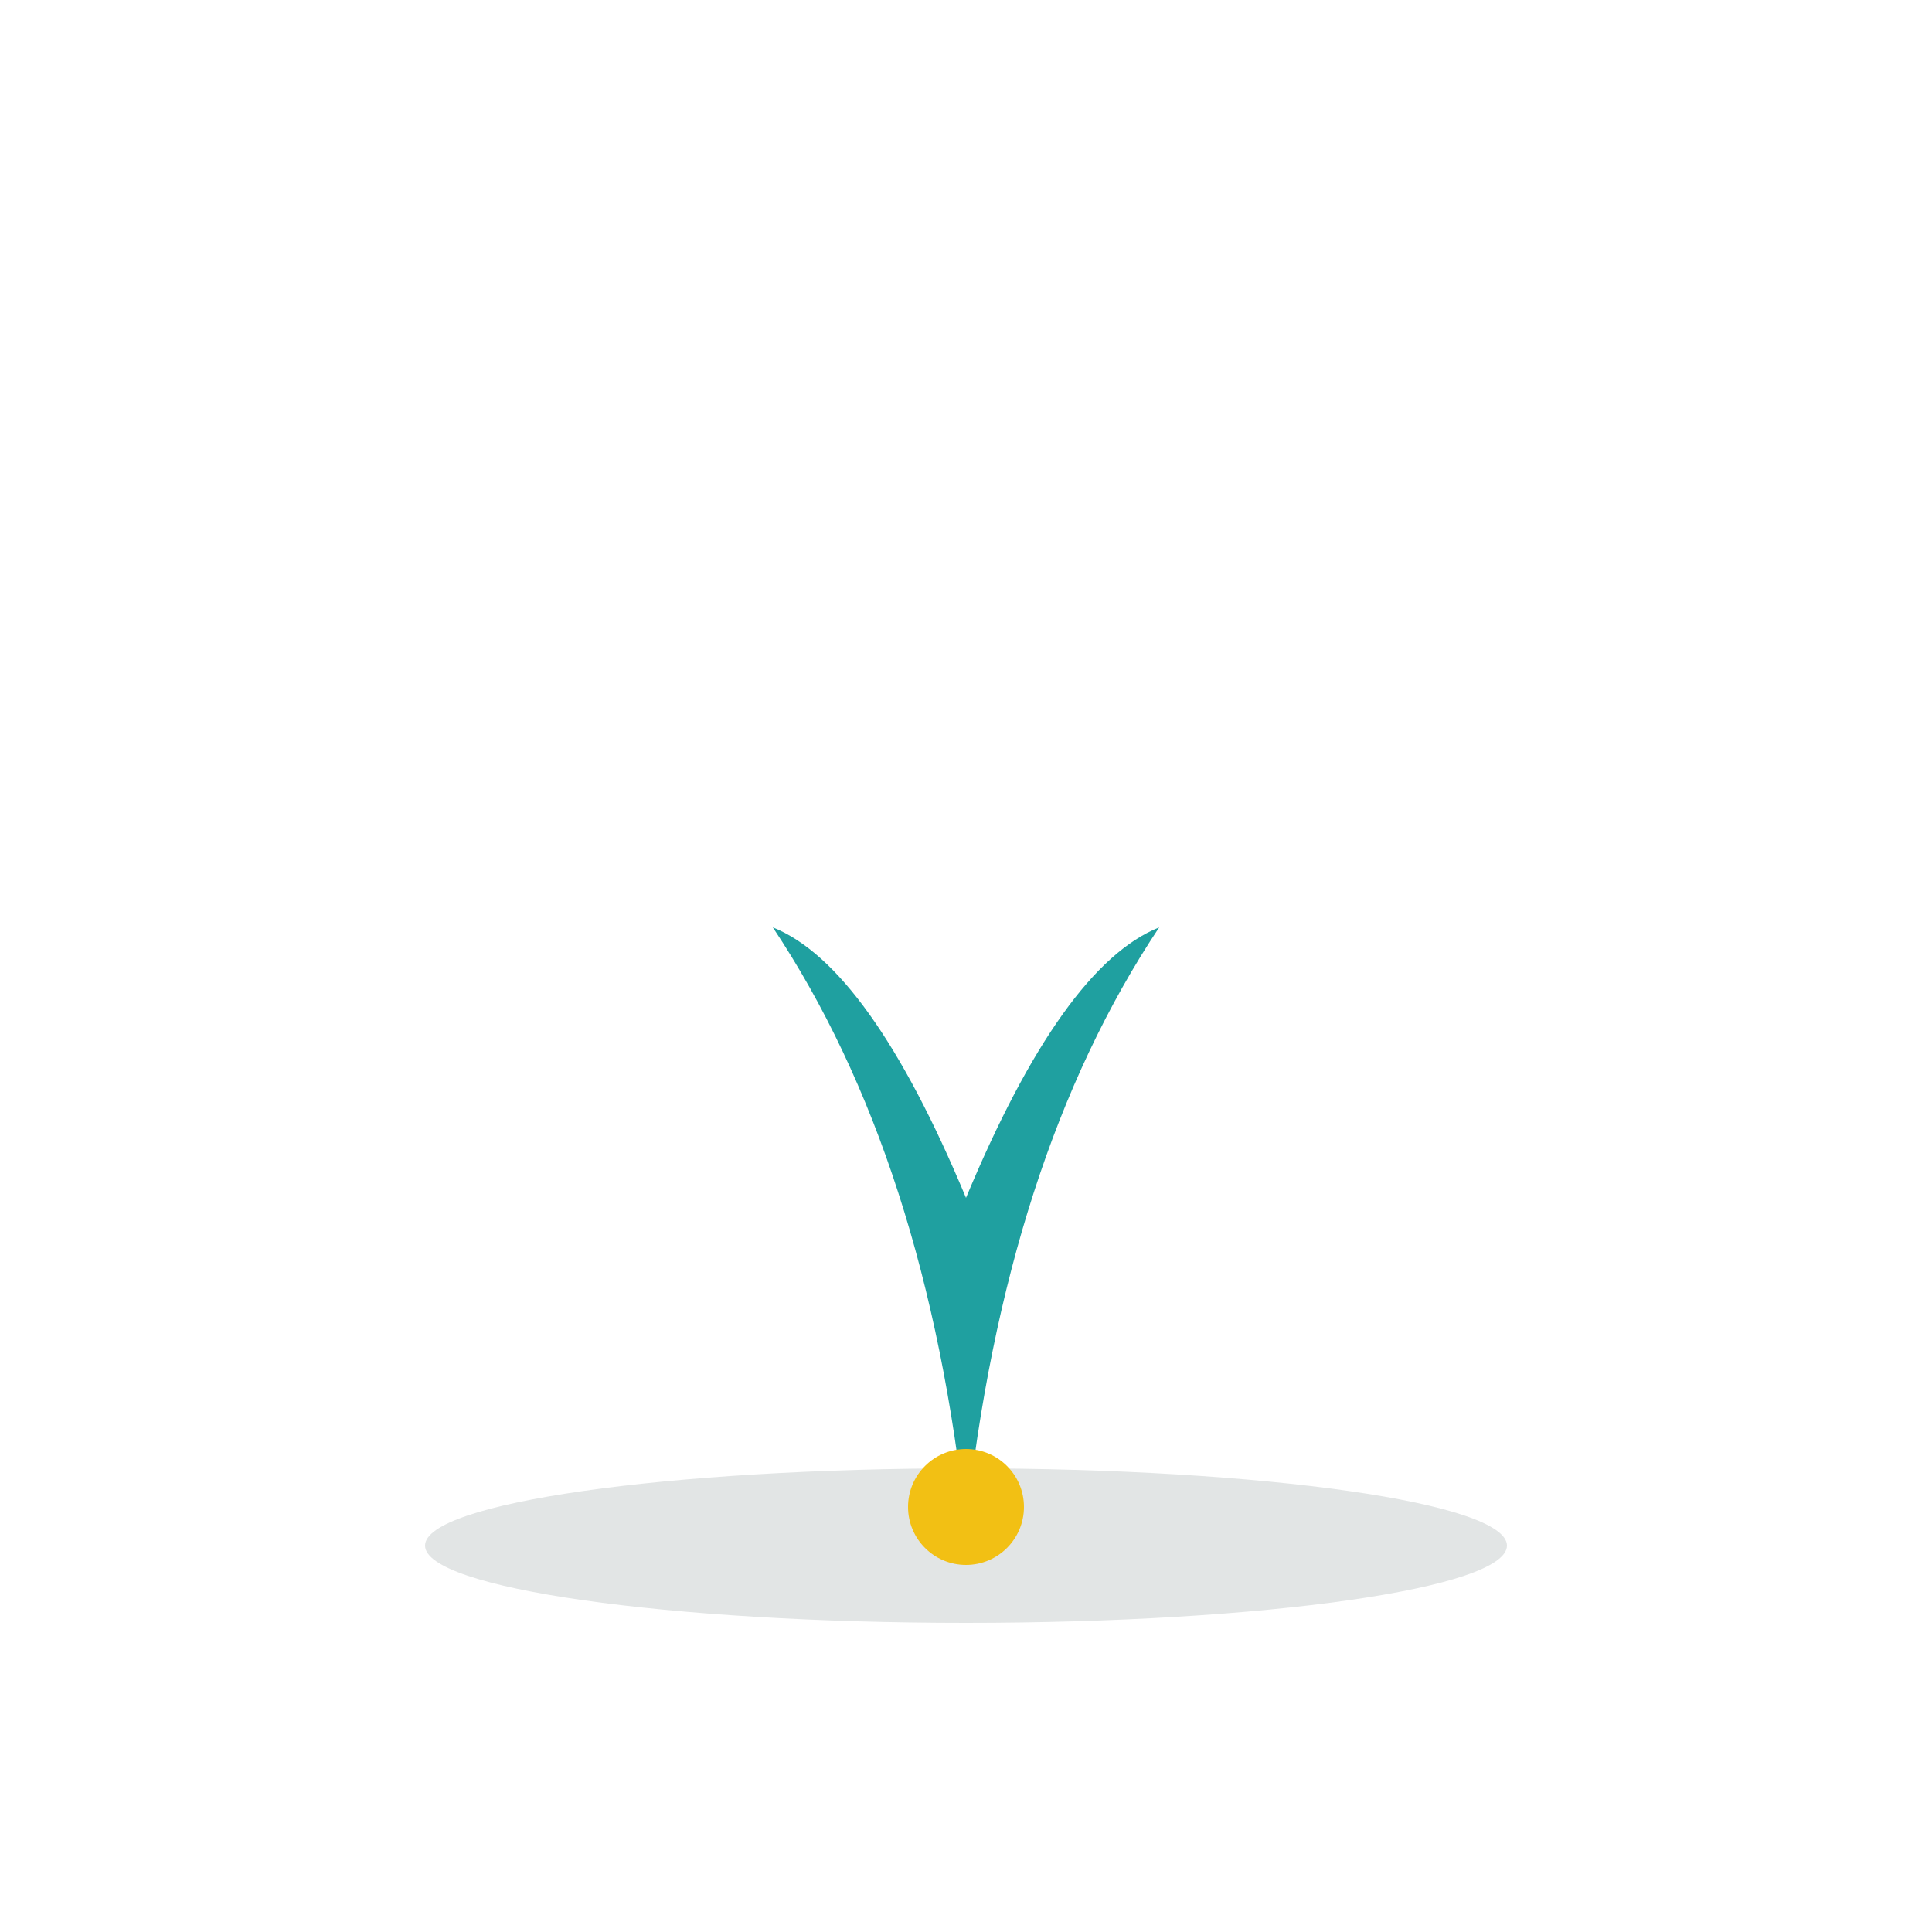
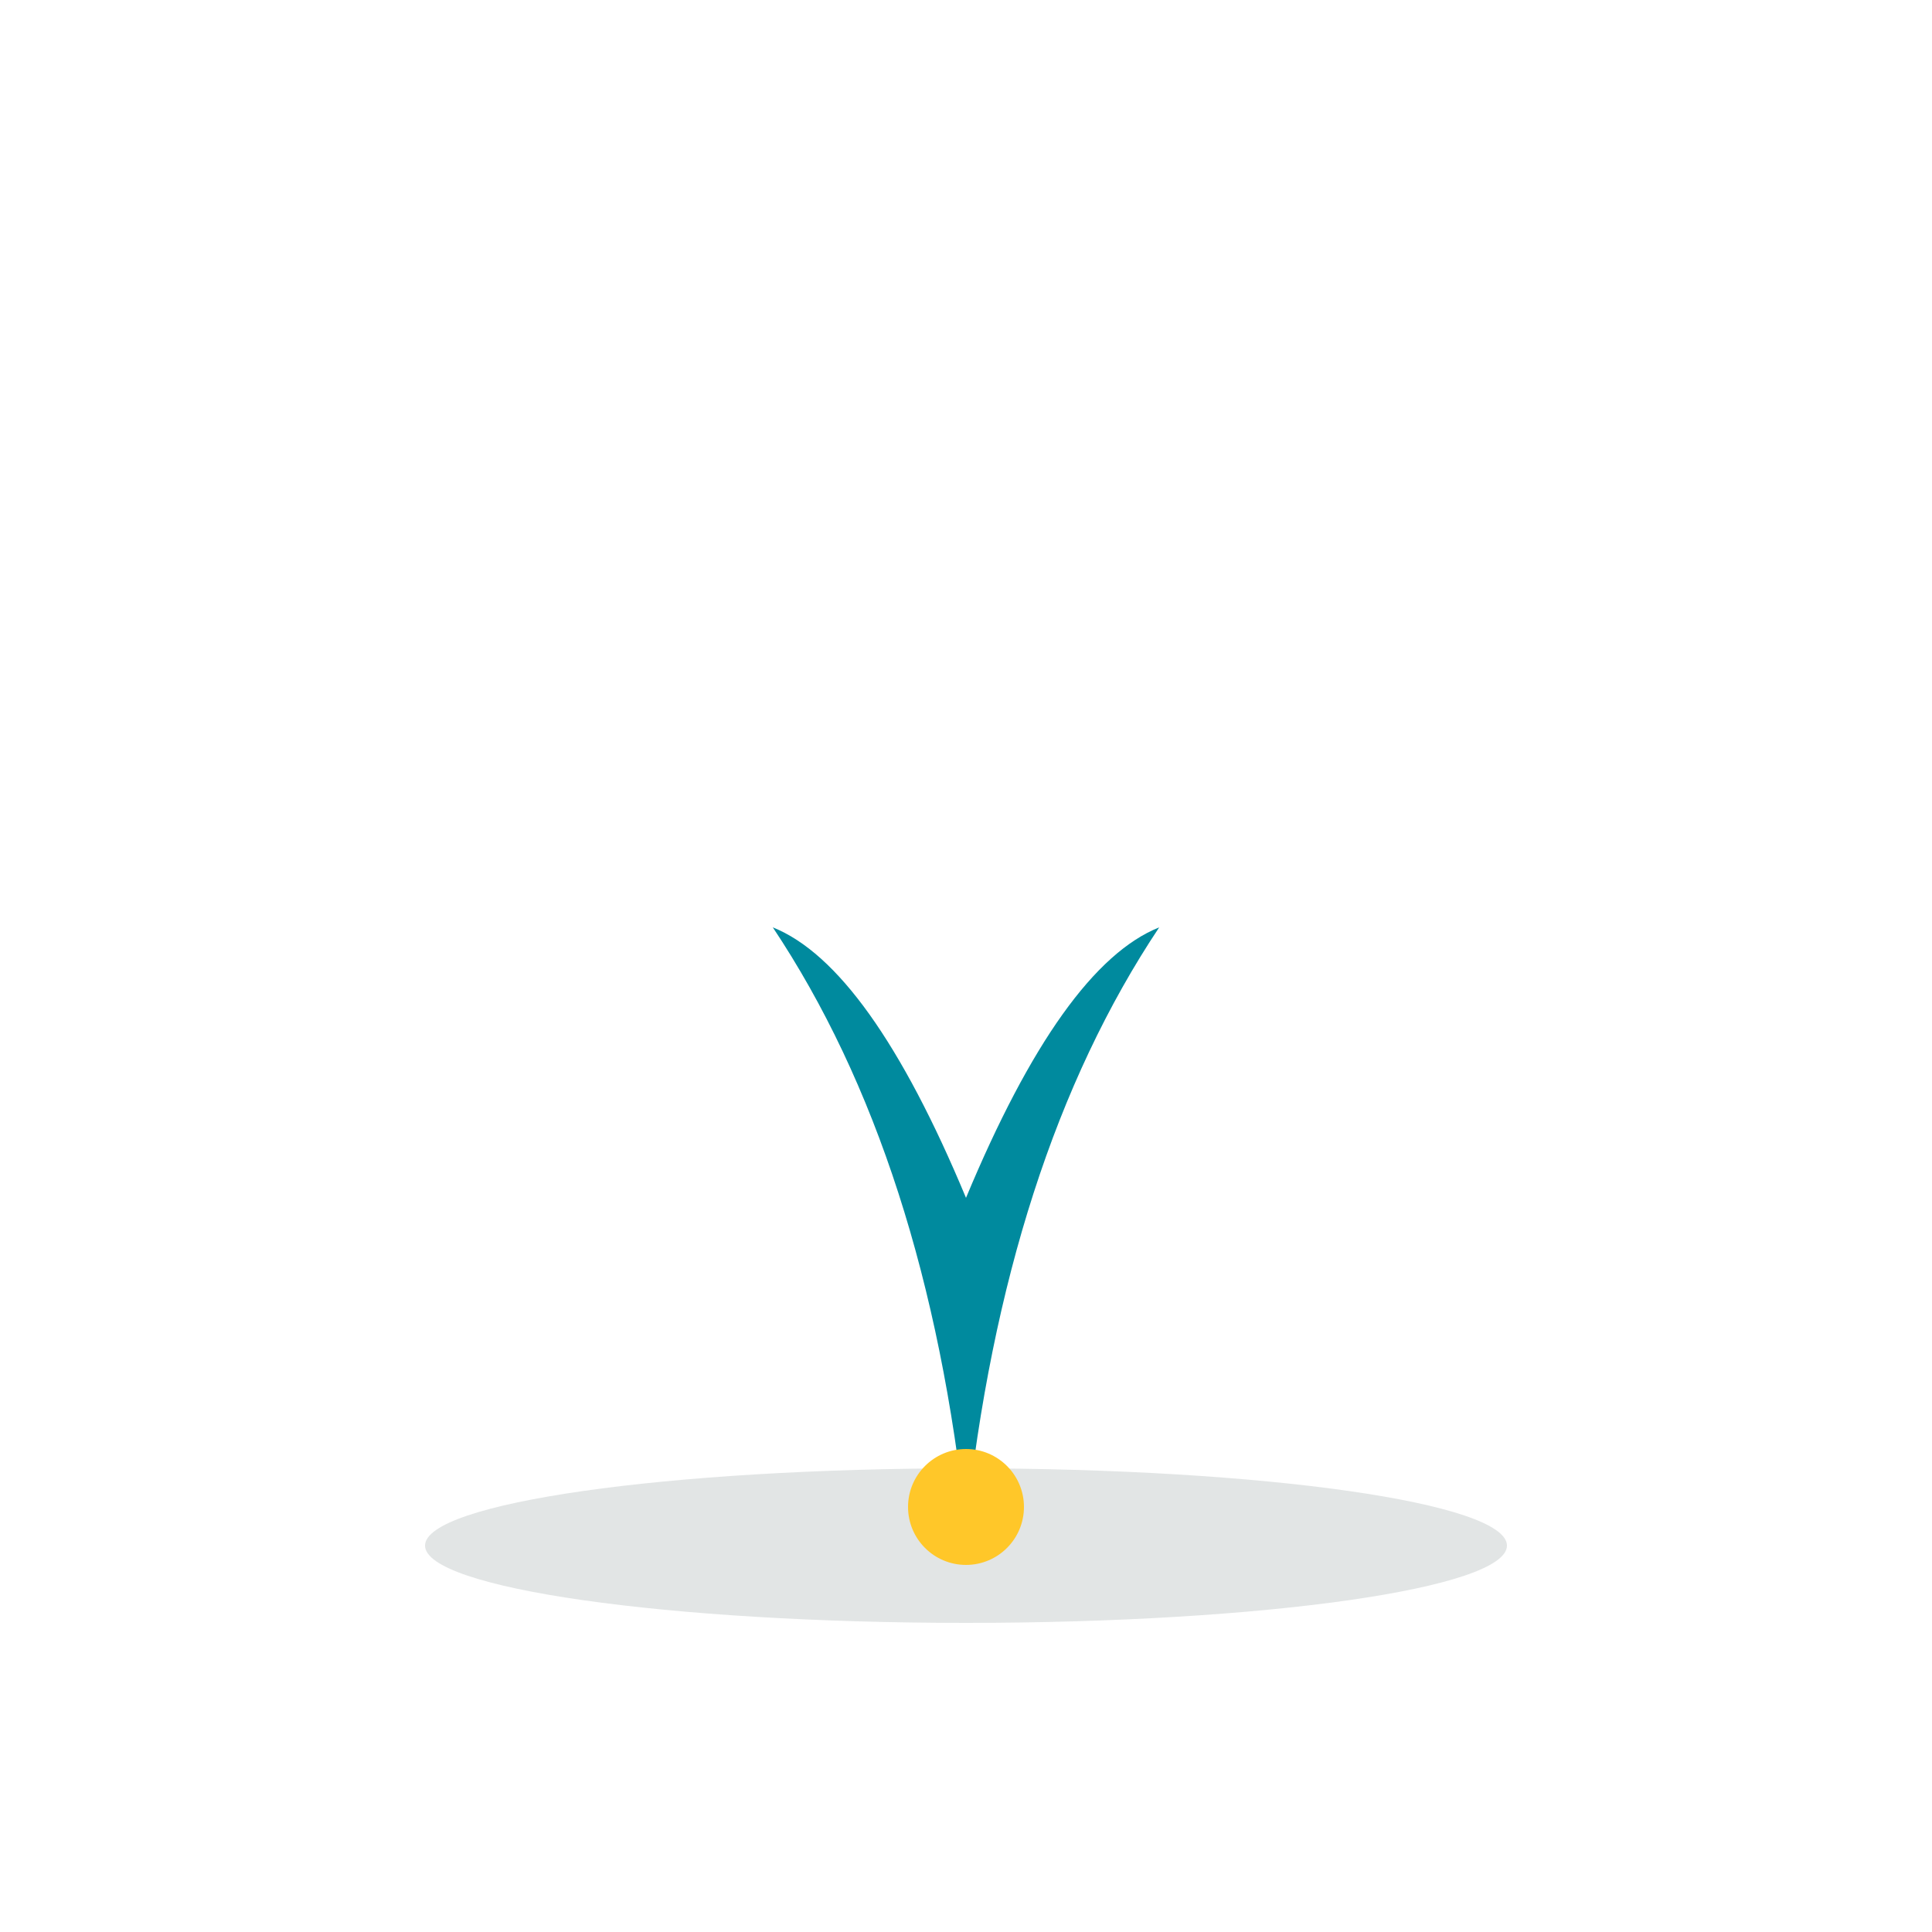
<svg xmlns="http://www.w3.org/2000/svg" viewBox="0 0 200 200" role="img">
  <defs>
    <linearGradient id="seed-bg" x1="0" y1="200" x2="0" y2="0">
      <stop offset="0" stop-color="#F7F8F8" />
      <stop offset="1" stop-color="#FFFFFF" />
    </linearGradient>
  </defs>
  <rect width="200" height="200" rx="24" fill="url(#seed-bg)" />
  <ellipse cx="100" cy="160" rx="56" ry="8" fill="#E2E5E5" />
-   <path d="M100 158 Q 96 120 80 96 Q 90 100 100 124 Q 110 100 120 96 Q 104 120 100 158 Z" fill="#1FA0A0" />
-   <circle cx="100" cy="156" r="6" fill="#F2C014" />
+   <path d="M100 158 Q 96 120 80 96 Q 90 100 100 124 Q 110 100 120 96 Q 104 120 100 158 Z" fill="#008A9E" />
+   <circle cx="100" cy="156" r="6" fill="#FFC729" />
</svg>
